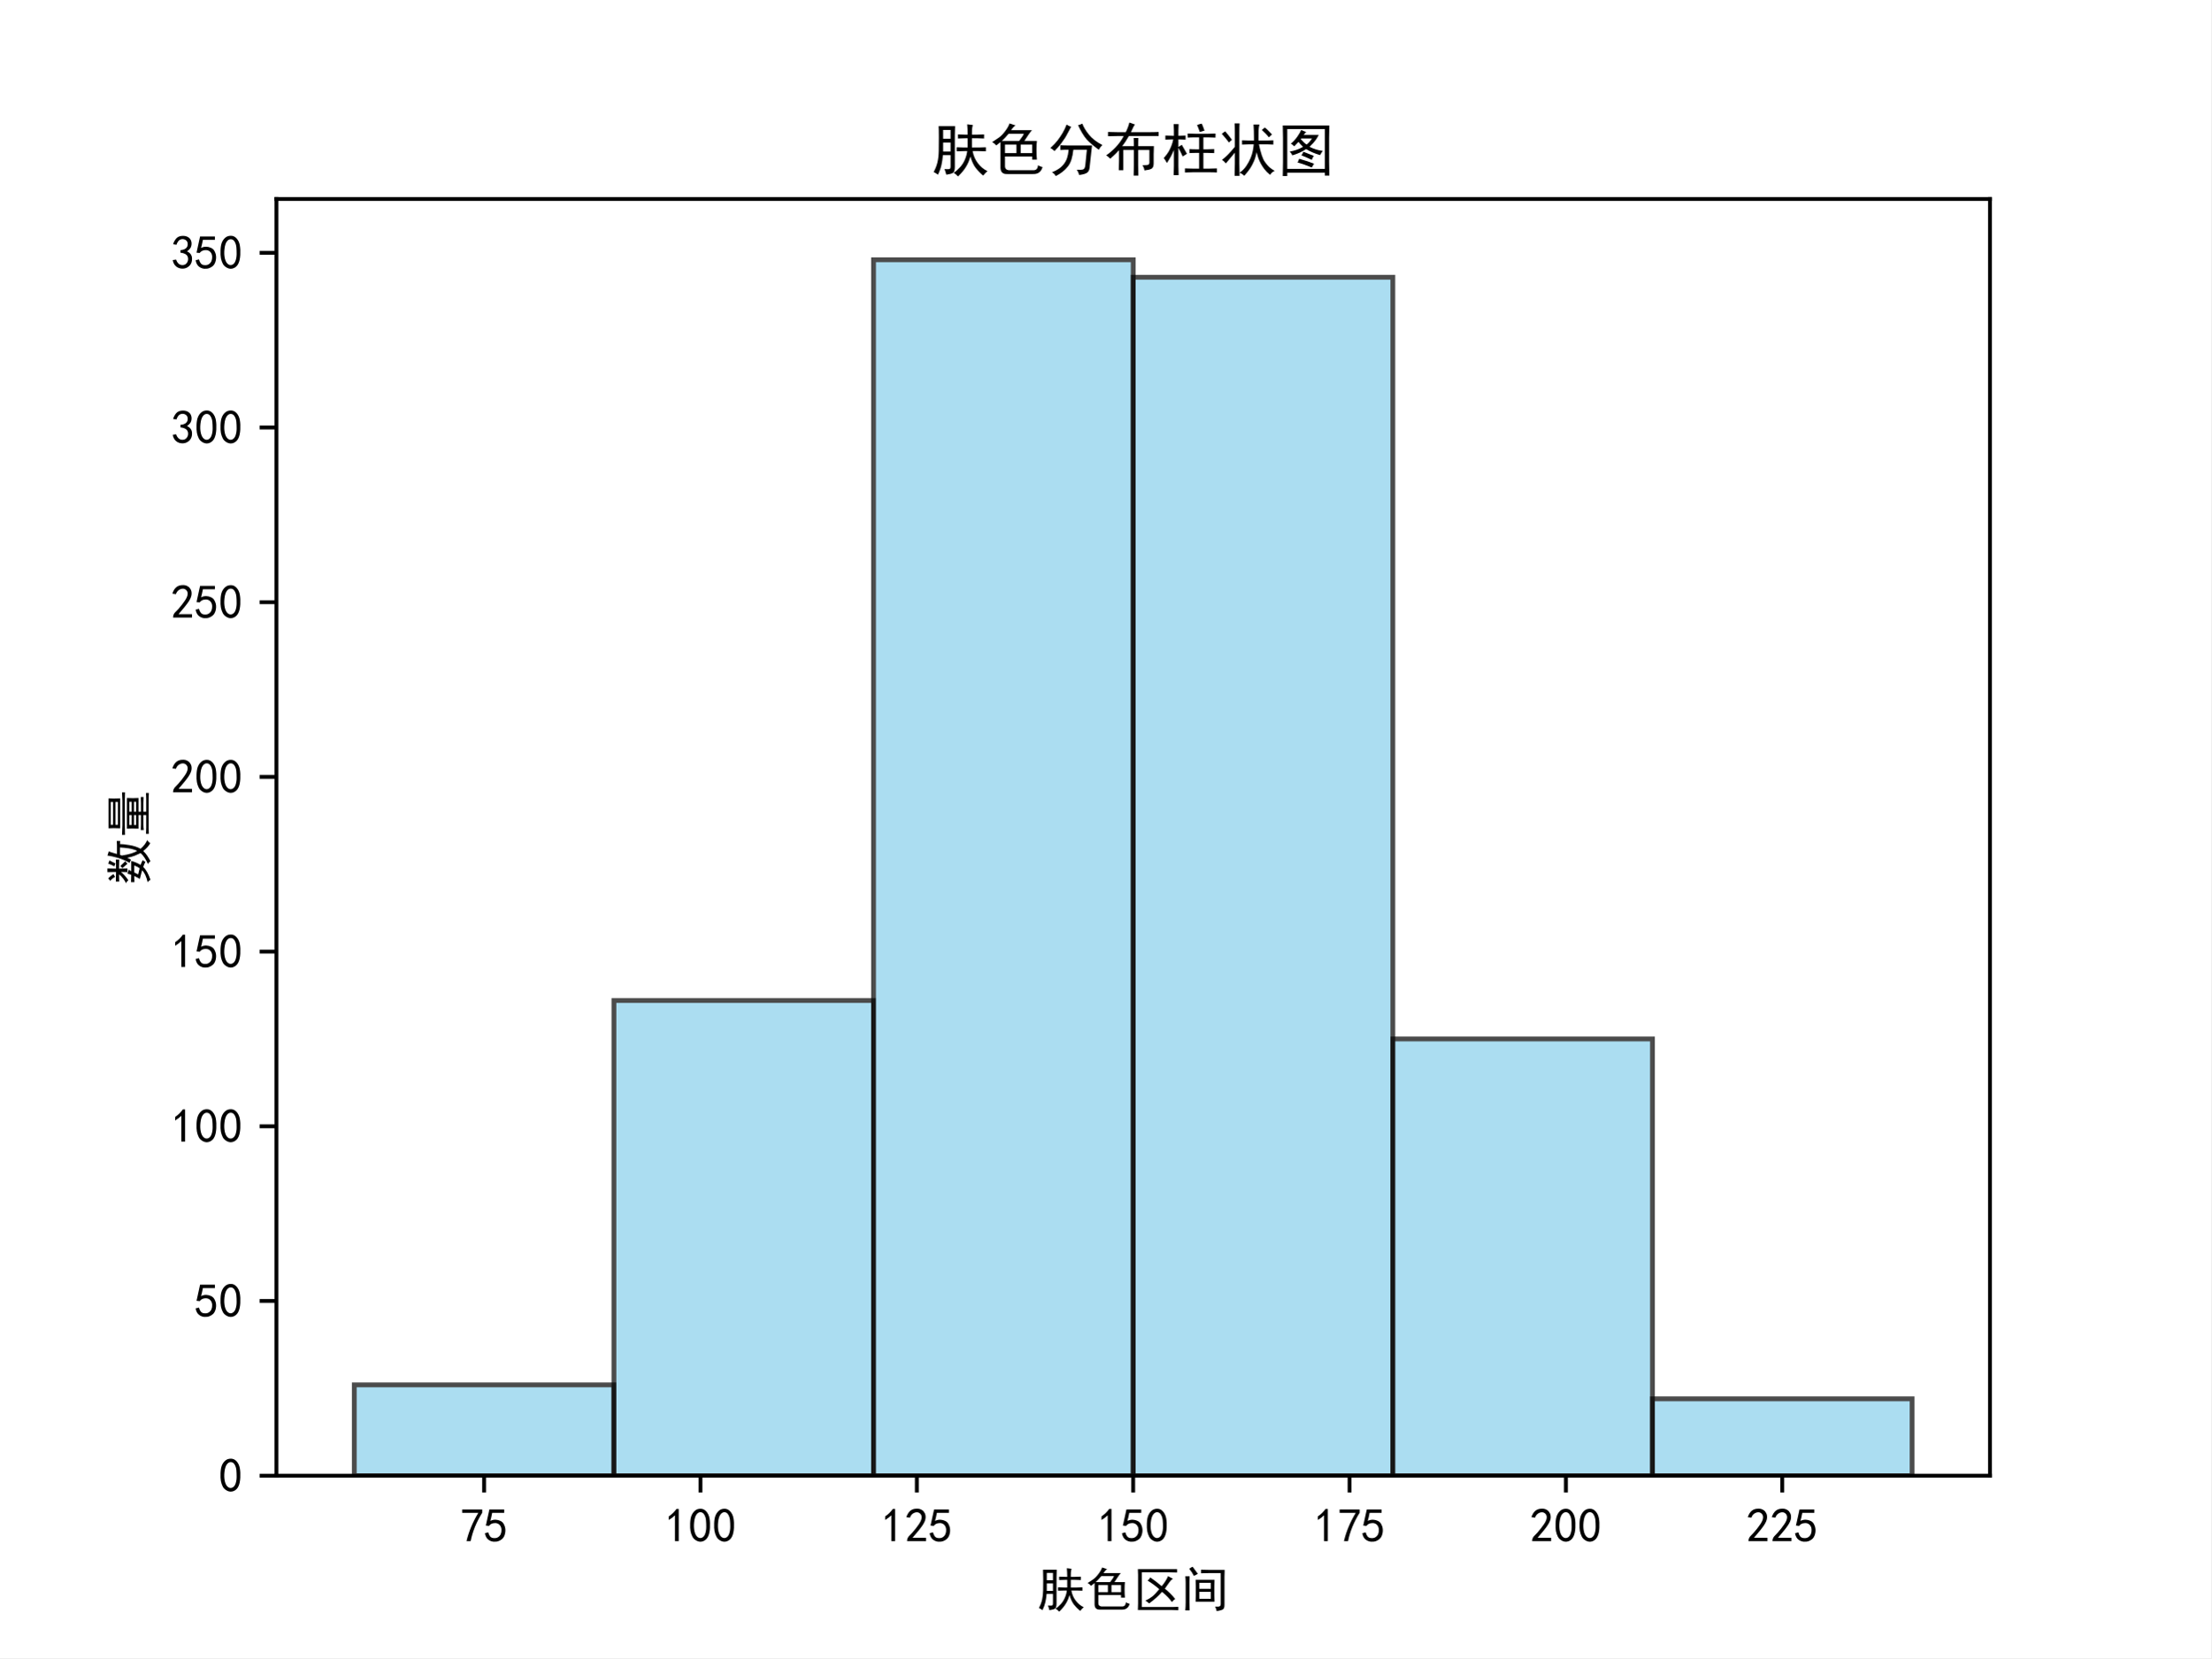
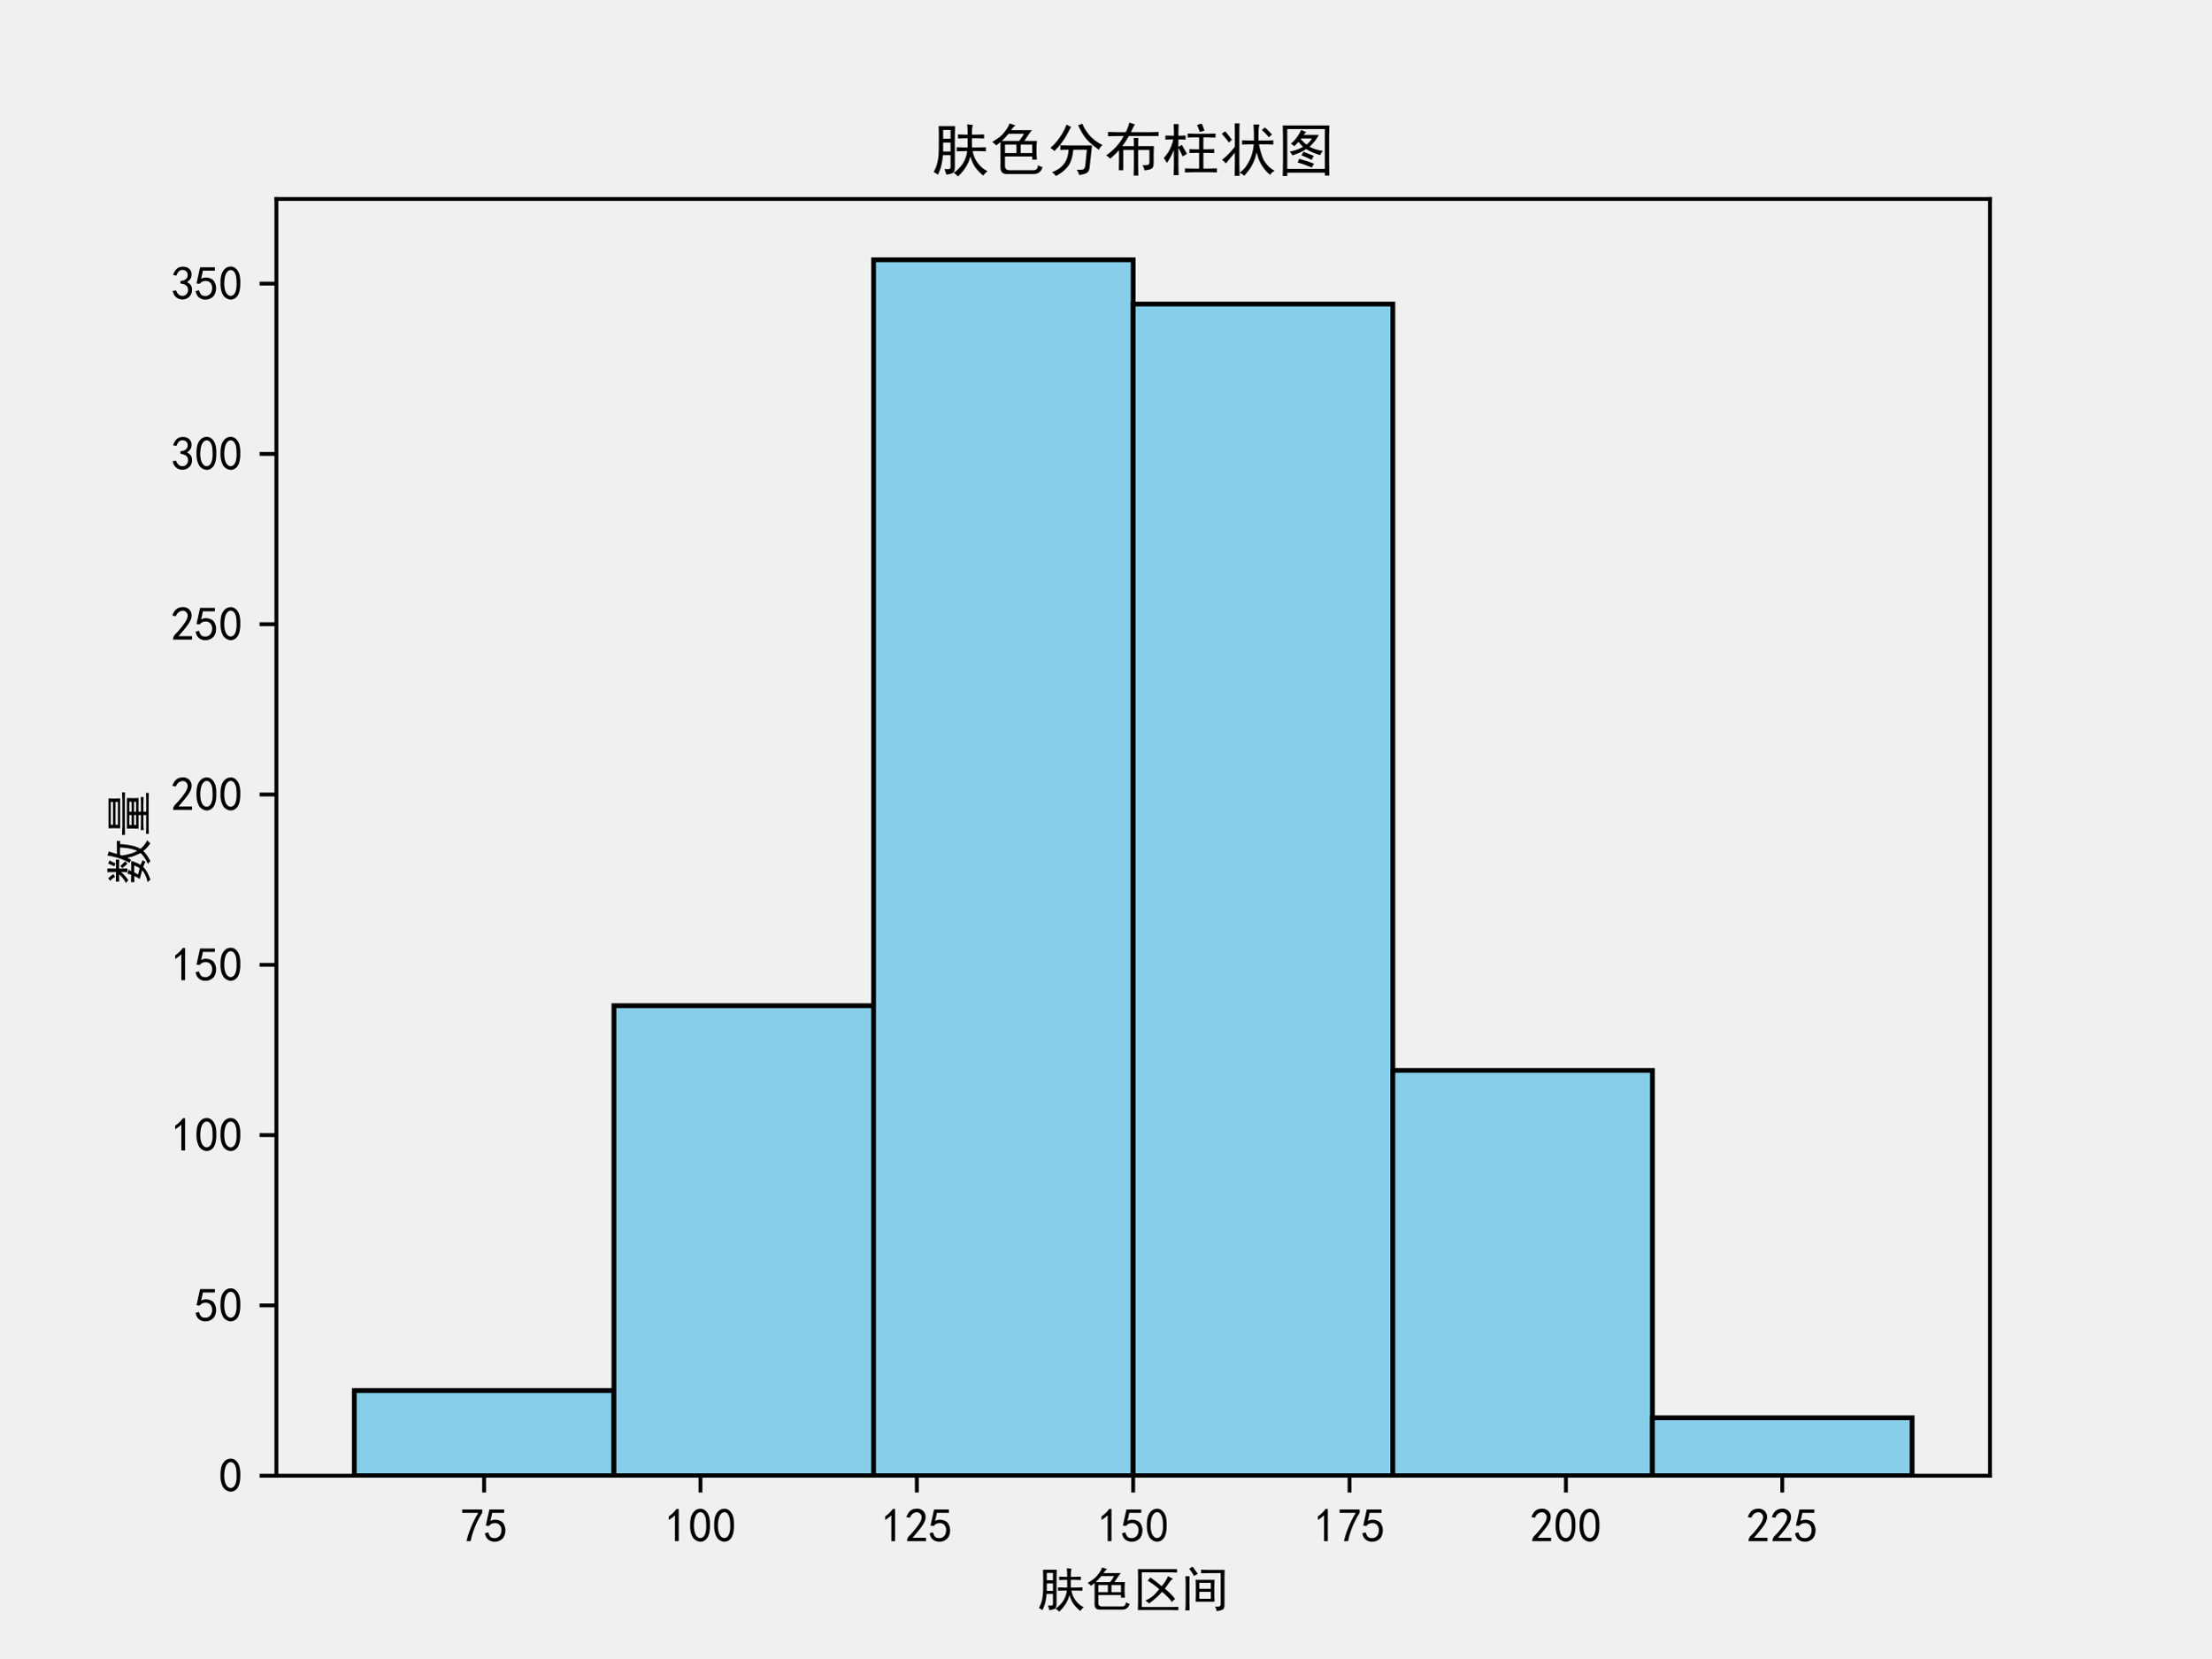
<svg xmlns="http://www.w3.org/2000/svg" xmlns:xlink="http://www.w3.org/1999/xlink" width="460.8pt" height="345.6pt" viewBox="0 0 460.8 345.6" version="1.1">
  <defs>
    <style type="text/css">*{stroke-linejoin: round; stroke-linecap: butt}</style>
  </defs>
  <g id="figure_1">
    <g id="patch_1">
-       <path d="M 0 345.6  L 460.8 345.6  L 460.8 0  L 0 0  z " style="fill: #ffffff" />
+       <path d="M 0 345.6  L 460.8 345.6  L 460.8 0  L 0 0  L 0 345.6  z " style="fill: none" />
    </g>
    <g id="axes_1">
      <g id="patch_2">
-         <path d="M 57.6 307.584  L 414.72 307.584  L 414.72 41.472  L 57.6 41.472  z " style="fill: #ffffff" />
+         <path d="M 57.6 307.584  L 414.72 307.584  L 414.72 41.472  L 57.6 41.472  L 57.6 307.584  z " style="fill: none" />
      </g>
      <g id="patch_3">
-         <path d="M 73.833 307.584  L 127.942 307.584  L 127.942 288.649  L 73.833 288.649  z " clip-path="url(#pf8bb73a01a)" style="fill: #87ceeb; opacity: 0.7; stroke: #000000; stroke-linejoin: miter" />
+         <path d="M 73.833 307.584  L 127.942 307.584  L 127.942 289.836  L 73.833 289.836  z " clip-path="url(#p8bb78183ad)" style="fill: #87ceeb; stroke: #000000; stroke-linejoin: miter" />
      </g>
      <g id="patch_4">
-         <path d="M 127.942 307.584  L 182.051 307.584  L 182.051 208.538  L 127.942 208.538  z " clip-path="url(#pf8bb73a01a)" style="fill: #87ceeb; opacity: 0.7; stroke: #000000; stroke-linejoin: miter" />
+         <path d="M 127.942 307.584  L 182.051 307.584  L 182.051 209.616  L 127.942 209.616  z " clip-path="url(#p8bb78183ad)" style="fill: #87ceeb; stroke: #000000; stroke-linejoin: miter" />
      </g>
      <g id="patch_5">
-         <path d="M 182.051 307.584  L 236.16 307.584  L 236.16 54.144  L 182.051 54.144  z " clip-path="url(#pf8bb73a01a)" style="fill: #87ceeb; opacity: 0.7; stroke: #000000; stroke-linejoin: miter" />
+         <path d="M 182.051 307.584  L 236.16 307.584  L 236.16 54.144  L 182.051 54.144  z " clip-path="url(#p8bb78183ad)" style="fill: #87ceeb; stroke: #000000; stroke-linejoin: miter" />
      </g>
      <g id="patch_6">
-         <path d="M 236.16 307.584  L 290.269 307.584  L 290.269 57.785  L 236.16 57.785  z " clip-path="url(#pf8bb73a01a)" style="fill: #87ceeb; opacity: 0.7; stroke: #000000; stroke-linejoin: miter" />
+         <path d="M 236.16 307.584  L 290.269 307.584  L 290.269 63.373  L 236.16 63.373  z " clip-path="url(#p8bb78183ad)" style="fill: #87ceeb; stroke: #000000; stroke-linejoin: miter" />
      </g>
      <g id="patch_7">
-         <path d="M 290.269 307.584  L 344.378 307.584  L 344.378 216.55  L 290.269 216.55  z " clip-path="url(#pf8bb73a01a)" style="fill: #87ceeb; opacity: 0.7; stroke: #000000; stroke-linejoin: miter" />
+         <path d="M 290.269 307.584  L 344.378 307.584  L 344.378 223.104  L 290.269 223.104  z " clip-path="url(#p8bb78183ad)" style="fill: #87ceeb; stroke: #000000; stroke-linejoin: miter" />
      </g>
      <g id="patch_8">
-         <path d="M 344.378 307.584  L 398.487 307.584  L 398.487 291.562  L 344.378 291.562  z " clip-path="url(#pf8bb73a01a)" style="fill: #87ceeb; opacity: 0.7; stroke: #000000; stroke-linejoin: miter" />
+         <path d="M 344.378 307.584  L 398.487 307.584  L 398.487 295.515  L 344.378 295.515  z " clip-path="url(#p8bb78183ad)" style="fill: #87ceeb; stroke: #000000; stroke-linejoin: miter" />
      </g>
      <g id="matplotlib.axis_1">
        <g id="xtick_1">
          <g id="line2d_1">
            <defs>
-               <path id="mb072a1cb83" d="M 0 0  L 0 3.5  " style="stroke: #000000; stroke-width: 0.8" />
+               <path id="m4b4899b42a" d="M 0 0  L 0 3.5  " style="stroke: #000000; stroke-width: 0.8" />
            </defs>
            <g>
-               <use xlink:href="#mb072a1cb83" x="100.887" y="307.584" style="stroke: #000000; stroke-width: 0.8" />
+               <use xlink:href="#m4b4899b42a" x="100.887" y="307.584" style="stroke: #000000; stroke-width: 0.8" />
            </g>
          </g>
          <g id="text_1">
            <g transform="translate(95.88727 321.459) scale(0.1 -0.1)">
              <defs>
                <path id="SimHei-37" d="M 850 150  Q 1300 2050 2425 3925  L 275 3925  L 275 4375  L 2950 4375  L 2950 3950  Q 1775 2050 1400 150  L 850 150  z " transform="scale(0.015625)" />
                <path id="SimHei-35" d="M 550 1325  Q 725 650 1150 575  Q 1575 500 1837 662  Q 2100 825 2212 1087  Q 2325 1350 2312 1675  Q 2300 2000 2137 2225  Q 1975 2450 1725 2525  Q 1475 2600 1162 2525  Q 850 2450 650 2175  L 225 2225  Q 275 2375 700 4375  L 2675 4375  L 2675 3925  L 1075 3925  Q 950 3250 825 2850  Q 1200 3025 1525 3012  Q 1850 3000 2150 2862  Q 2450 2725 2587 2487  Q 2725 2250 2787 2012  Q 2850 1775 2837 1500  Q 2825 1225 2725 937  Q 2625 650 2425 462  Q 2225 275 1937 162  Q 1650 50 1275 75  Q 900 100 562 350  Q 225 600 100 1200  L 550 1325  z " transform="scale(0.015625)" />
              </defs>
              <use xlink:href="#SimHei-37" />
              <use xlink:href="#SimHei-35" x="50" />
            </g>
          </g>
        </g>
        <g id="xtick_2">
          <g id="line2d_2">
            <g>
-               <use xlink:href="#mb072a1cb83" x="145.978" y="307.584" style="stroke: #000000; stroke-width: 0.8" />
+               <use xlink:href="#m4b4899b42a" x="145.978" y="307.584" style="stroke: #000000; stroke-width: 0.8" />
            </g>
          </g>
          <g id="text_2">
            <g transform="translate(138.4782 321.459) scale(0.1 -0.1)">
              <defs>
                <path id="SimHei-31" d="M 1400 3600  Q 1075 3275 575 2975  L 575 3450  Q 1200 3875 1600 4450  L 1900 4450  L 1900 150  L 1400 150  L 1400 3600  z " transform="scale(0.015625)" />
                <path id="SimHei-30" d="M 225 2537  Q 250 3200 412 3587  Q 575 3975 875 4225  Q 1175 4475 1612 4475  Q 2050 4475 2375 4112  Q 2700 3750 2800 3200  Q 2900 2650 2862 1937  Q 2825 1225 2612 775  Q 2400 325 1975 150  Q 1550 -25 1125 187  Q 700 400 525 750  Q 350 1100 275 1487  Q 200 1875 225 2537  z M 750 2687  Q 675 2000 800 1462  Q 925 925 1212 700  Q 1500 475 1800 612  Q 2100 750 2237 1162  Q 2375 1575 2375 2062  Q 2375 2550 2337 2950  Q 2300 3350 2112 3675  Q 1925 4000 1612 4012  Q 1300 4025 1062 3700  Q 825 3375 750 2687  z " transform="scale(0.015625)" />
              </defs>
              <use xlink:href="#SimHei-31" />
              <use xlink:href="#SimHei-30" x="50" />
              <use xlink:href="#SimHei-30" x="100" />
            </g>
          </g>
        </g>
        <g id="xtick_3">
          <g id="line2d_3">
            <g>
-               <use xlink:href="#mb072a1cb83" x="191.069" y="307.584" style="stroke: #000000; stroke-width: 0.8" />
+               <use xlink:href="#m4b4899b42a" x="191.069" y="307.584" style="stroke: #000000; stroke-width: 0.8" />
            </g>
          </g>
          <g id="text_3">
            <g transform="translate(183.5691 321.459) scale(0.1 -0.1)">
              <defs>
                <path id="SimHei-32" d="M 300 250  Q 325 625 650 925  Q 975 1225 1475 1862  Q 1975 2500 2125 2850  Q 2275 3200 2237 3450  Q 2200 3700 2000 3862  Q 1800 4025 1537 4000  Q 1275 3975 1037 3800  Q 800 3625 675 3275  L 200 3350  Q 400 3925 712 4187  Q 1025 4450 1450 4475  Q 1700 4500 1900 4462  Q 2100 4425 2312 4287  Q 2525 4150 2662 3875  Q 2800 3600 2762 3212  Q 2725 2825 2375 2287  Q 2025 1750 1025 600  L 2825 600  L 2825 150  L 300 150  L 300 250  z " transform="scale(0.015625)" />
              </defs>
              <use xlink:href="#SimHei-31" />
              <use xlink:href="#SimHei-32" x="50" />
              <use xlink:href="#SimHei-35" x="100" />
            </g>
          </g>
        </g>
        <g id="xtick_4">
          <g id="line2d_4">
            <g>
-               <use xlink:href="#mb072a1cb83" x="236.16" y="307.584" style="stroke: #000000; stroke-width: 0.8" />
+               <use xlink:href="#m4b4899b42a" x="236.16" y="307.584" style="stroke: #000000; stroke-width: 0.8" />
            </g>
          </g>
          <g id="text_4">
            <g transform="translate(228.66 321.459) scale(0.1 -0.1)">
              <use xlink:href="#SimHei-31" />
              <use xlink:href="#SimHei-35" x="50" />
              <use xlink:href="#SimHei-30" x="100" />
            </g>
          </g>
        </g>
        <g id="xtick_5">
          <g id="line2d_5">
            <g>
-               <use xlink:href="#mb072a1cb83" x="281.251" y="307.584" style="stroke: #000000; stroke-width: 0.8" />
+               <use xlink:href="#m4b4899b42a" x="281.251" y="307.584" style="stroke: #000000; stroke-width: 0.8" />
            </g>
          </g>
          <g id="text_5">
            <g transform="translate(273.7509 321.459) scale(0.1 -0.1)">
              <use xlink:href="#SimHei-31" />
              <use xlink:href="#SimHei-37" x="50" />
              <use xlink:href="#SimHei-35" x="100" />
            </g>
          </g>
        </g>
        <g id="xtick_6">
          <g id="line2d_6">
            <g>
-               <use xlink:href="#mb072a1cb83" x="326.342" y="307.584" style="stroke: #000000; stroke-width: 0.8" />
+               <use xlink:href="#m4b4899b42a" x="326.342" y="307.584" style="stroke: #000000; stroke-width: 0.8" />
            </g>
          </g>
          <g id="text_6">
            <g transform="translate(318.8418 321.459) scale(0.1 -0.1)">
              <use xlink:href="#SimHei-32" />
              <use xlink:href="#SimHei-30" x="50" />
              <use xlink:href="#SimHei-30" x="100" />
            </g>
          </g>
        </g>
        <g id="xtick_7">
          <g id="line2d_7">
            <g>
-               <use xlink:href="#mb072a1cb83" x="371.433" y="307.584" style="stroke: #000000; stroke-width: 0.8" />
+               <use xlink:href="#m4b4899b42a" x="371.433" y="307.584" style="stroke: #000000; stroke-width: 0.8" />
            </g>
          </g>
          <g id="text_7">
            <g transform="translate(363.9327 321.459) scale(0.1 -0.1)">
              <use xlink:href="#SimHei-32" />
              <use xlink:href="#SimHei-32" x="50" />
              <use xlink:href="#SimHei-35" x="100" />
            </g>
          </g>
        </g>
        <g id="text_8">
          <g transform="translate(216.16 334.834) scale(0.1 -0.1)">
            <defs>
              <path id="SimHei-80a4" d="M 1425 125  Q 1825 100 1962 125  Q 2100 150 2100 425  L 2100 1675  L 1250 1675  Q 1200 1075 1087 575  Q 975 75 700 -500  Q 475 -325 225 -200  Q 525 350 650 900  Q 775 1450 787 2137  Q 800 2825 800 3650  Q 800 4500 775 4900  L 2600 4900  Q 2575 4375 2575 3900  L 2575 375  Q 2575 -175 2362 -300  Q 2150 -425 1625 -500  Q 1550 -175 1425 125  z M 5725 -600  Q 5225 -175 4887 262  Q 4550 700 4300 1525  Q 4150 925 3825 387  Q 3500 -150 2925 -700  Q 2725 -450 2450 -300  Q 2800 -50 3137 312  Q 3475 675 3687 1162  Q 3900 1650 3950 2125  L 3650 2125  Q 3225 2125 2775 2100  L 2775 2550  Q 3175 2525 3600 2525  L 4000 2525  L 4000 3550  L 3750 3550  Q 3475 3550 2925 3525  L 2925 3975  Q 3475 3950 3725 3950  L 4000 3950  Q 4000 4550 3950 5100  Q 4375 5050 4575 5025  Q 4500 4750 4487 4525  Q 4475 4300 4475 3950  L 5025 3950  Q 5425 3950 5825 3975  L 5825 3525  Q 5425 3550 5050 3550  L 4475 3550  L 4475 2525  L 5225 2525  Q 5600 2525 6025 2550  L 6025 2100  Q 5625 2125 5225 2125  L 4550 2125  Q 4625 1725 4775 1387  Q 4925 1050 5137 775  Q 5350 500 5612 275  Q 5875 50 6200 -100  Q 5925 -350 5725 -600  z M 2100 2075  L 2100 3075  L 1275 3075  L 1275 2075  L 2100 2075  z M 2100 3500  L 2100 4475  L 1275 4475  L 1275 3500  L 2100 3500  z " transform="scale(0.015625)" />
              <path id="SimHei-8272" d="M 2925 4975  Q 2725 4875 2425 4450  L 4750 4450  Q 4625 4325 4375 3962  Q 4125 3600 3900 3250  L 5300 3250  Q 5250 2950 5250 2250  Q 5250 1575 5300 1175  L 4775 1175  L 4775 1525  L 1750 1525  L 1750 400  Q 1775 50 2150 0  L 4850 0  Q 5375 -50 5425 550  Q 5650 400 5925 350  Q 5700 -450 4875 -425  L 1975 -425  Q 1275 -450 1250 250  L 1250 3125  Q 1025 2950 775 2750  Q 600 2975 325 3125  Q 725 3375 1075 3625  Q 1425 3875 1787 4362  Q 2150 4850 2250 5200  L 2925 4975  z M 3325 3250  Q 3750 3800 3850 4050  L 2150 4050  Q 1800 3625 1400 3250  L 3325 3250  z M 3025 1900  L 3025 2850  L 1750 2850  L 1750 1900  L 3025 1900  z M 4775 1900  L 4775 2850  L 3500 2850  L 3500 1900  L 4775 1900  z " transform="scale(0.015625)" />
              <path id="SimHei-533a" d="M 5850 4525  Q 5475 4550 4850 4550  L 1150 4550  L 1150 -75  L 5225 -75  Q 5725 -75 6025 -50  L 6025 -500  Q 5700 -475 5175 -475  L 625 -475  Q 650 125 650 400  L 650 4200  Q 650 4625 625 4975  L 5850 4975  L 5850 4525  z M 2275 3875  Q 3150 3275 3800 2700  Q 4375 3375 4650 4050  Q 4925 3875 5300 3700  Q 5025 3525 4825 3225  Q 4625 2925 4225 2375  Q 5075 1675 5600 1000  Q 5300 800 5175 575  Q 4775 1175 3850 1950  Q 3475 1525 3087 1175  Q 2700 825 2125 400  Q 1900 625 1625 775  Q 2125 1000 2525 1312  Q 2925 1625 3475 2300  Q 2850 2875 1925 3450  Q 2175 3650 2275 3875  z " transform="scale(0.015625)" />
              <path id="SimHei-95f4" d="M 4450 3550  Q 4425 3075 4425 2725  L 4425 1400  Q 4425 1075 4450 625  L 1925 625  Q 1950 1075 1950 1425  L 1950 2725  Q 1950 3075 1925 3550  L 4450 3550  z M 5800 4875  Q 5775 4400 5775 3925  L 5775 250  Q 5800 -325 5462 -450  Q 5125 -575 4725 -625  Q 4700 -325 4525 -25  Q 5000 -50 5137 25  Q 5275 100 5275 350  L 5275 4450  L 3775 4450  Q 3175 4450 2650 4425  L 2650 4900  Q 3175 4875 3775 4875  L 5800 4875  z M 550 -525  Q 600 -25 600 525  L 600 3150  Q 600 3675 550 4025  L 1125 4025  Q 1100 3650 1100 3300  L 1100 500  Q 1100 0 1125 -525  L 550 -525  z M 3950 1025  L 3950 1950  L 2425 1950  L 2425 1025  L 3950 1025  z M 3950 2350  L 3950 3150  L 2425 3150  L 2425 2350  L 3950 2350  z M 1525 5300  Q 1750 5000 2225 4350  Q 1950 4225 1700 4075  Q 1450 4575 1075 5025  Q 1350 5225 1525 5300  z " transform="scale(0.015625)" />
            </defs>
            <use xlink:href="#SimHei-80a4" />
            <use xlink:href="#SimHei-8272" x="100" />
            <use xlink:href="#SimHei-533a" x="200" />
            <use xlink:href="#SimHei-95f4" x="300" />
          </g>
        </g>
      </g>
      <g id="matplotlib.axis_2">
        <g id="ytick_1">
          <g id="line2d_8">
            <defs>
-               <path id="maf720bb1b5" d="M 0 0  L -3.5 0  " style="stroke: #000000; stroke-width: 0.8" />
+               <path id="m902f08303b" d="M 0 0  L -3.5 0  " style="stroke: #000000; stroke-width: 0.8" />
            </defs>
            <g>
-               <use xlink:href="#maf720bb1b5" x="57.6" y="307.584" style="stroke: #000000; stroke-width: 0.8" />
+               <use xlink:href="#m902f08303b" x="57.6" y="307.584" style="stroke: #000000; stroke-width: 0.8" />
            </g>
          </g>
          <g id="text_9">
            <g transform="translate(45.6 311.0215) scale(0.1 -0.1)">
              <use xlink:href="#SimHei-30" />
            </g>
          </g>
        </g>
        <g id="ytick_2">
          <g id="line2d_9">
            <g>
-               <use xlink:href="#maf720bb1b5" x="57.6" y="271.17" style="stroke: #000000; stroke-width: 0.8" />
+               <use xlink:href="#m902f08303b" x="57.6" y="272.088" style="stroke: #000000; stroke-width: 0.8" />
            </g>
          </g>
          <g id="text_10">
-             <g transform="translate(40.6 274.6077) scale(0.1 -0.1)">
+             <g transform="translate(40.6 275.5257) scale(0.1 -0.1)">
              <use xlink:href="#SimHei-35" />
              <use xlink:href="#SimHei-30" x="50" />
            </g>
          </g>
        </g>
        <g id="ytick_3">
          <g id="line2d_10">
            <g>
-               <use xlink:href="#maf720bb1b5" x="57.6" y="234.756" style="stroke: #000000; stroke-width: 0.8" />
+               <use xlink:href="#m902f08303b" x="57.6" y="236.592" style="stroke: #000000; stroke-width: 0.8" />
            </g>
          </g>
          <g id="text_11">
-             <g transform="translate(35.6 238.1939) scale(0.1 -0.1)">
+             <g transform="translate(35.6 240.0299) scale(0.1 -0.1)">
              <use xlink:href="#SimHei-31" />
              <use xlink:href="#SimHei-30" x="50" />
              <use xlink:href="#SimHei-30" x="100" />
            </g>
          </g>
        </g>
        <g id="ytick_4">
          <g id="line2d_11">
            <g>
-               <use xlink:href="#maf720bb1b5" x="57.6" y="198.343" style="stroke: #000000; stroke-width: 0.8" />
+               <use xlink:href="#m902f08303b" x="57.6" y="201.097" style="stroke: #000000; stroke-width: 0.8" />
            </g>
          </g>
          <g id="text_12">
-             <g transform="translate(35.6 201.7801) scale(0.1 -0.1)">
+             <g transform="translate(35.6 204.5341) scale(0.1 -0.1)">
              <use xlink:href="#SimHei-31" />
              <use xlink:href="#SimHei-35" x="50" />
              <use xlink:href="#SimHei-30" x="100" />
            </g>
          </g>
        </g>
        <g id="ytick_5">
          <g id="line2d_12">
            <g>
-               <use xlink:href="#maf720bb1b5" x="57.6" y="161.929" style="stroke: #000000; stroke-width: 0.8" />
+               <use xlink:href="#m902f08303b" x="57.6" y="165.601" style="stroke: #000000; stroke-width: 0.8" />
            </g>
          </g>
          <g id="text_13">
-             <g transform="translate(35.6 165.3663) scale(0.1 -0.1)">
+             <g transform="translate(35.6 169.0383) scale(0.1 -0.1)">
              <use xlink:href="#SimHei-32" />
              <use xlink:href="#SimHei-30" x="50" />
              <use xlink:href="#SimHei-30" x="100" />
            </g>
          </g>
        </g>
        <g id="ytick_6">
          <g id="line2d_13">
            <g>
-               <use xlink:href="#maf720bb1b5" x="57.6" y="125.515" style="stroke: #000000; stroke-width: 0.8" />
+               <use xlink:href="#m902f08303b" x="57.6" y="130.105" style="stroke: #000000; stroke-width: 0.8" />
            </g>
          </g>
          <g id="text_14">
-             <g transform="translate(35.6 128.9525) scale(0.1 -0.1)">
+             <g transform="translate(35.6 133.5425) scale(0.1 -0.1)">
              <use xlink:href="#SimHei-32" />
              <use xlink:href="#SimHei-35" x="50" />
              <use xlink:href="#SimHei-30" x="100" />
            </g>
          </g>
        </g>
        <g id="ytick_7">
          <g id="line2d_14">
            <g>
-               <use xlink:href="#maf720bb1b5" x="57.6" y="89.101" style="stroke: #000000; stroke-width: 0.8" />
+               <use xlink:href="#m902f08303b" x="57.6" y="94.609" style="stroke: #000000; stroke-width: 0.8" />
            </g>
          </g>
          <g id="text_15">
-             <g transform="translate(35.6 92.53874) scale(0.1 -0.1)">
+             <g transform="translate(35.6 98.04671) scale(0.1 -0.1)">
              <defs>
                <path id="SimHei-33" d="M 250 1225  L 700 1300  Q 800 975 1025 762  Q 1250 550 1587 562  Q 1925 575 2125 837  Q 2325 1100 2300 1437  Q 2275 1775 2037 1962  Q 1800 2150 1275 2225  L 1275 2550  Q 1800 2600 2037 2825  Q 2275 3050 2250 3412  Q 2225 3775 1925 3937  Q 1625 4100 1287 3975  Q 950 3850 750 3275  L 300 3350  Q 450 3800 712 4100  Q 975 4400 1425 4450  Q 1875 4500 2212 4337  Q 2550 4175 2687 3837  Q 2825 3500 2725 3100  Q 2625 2700 2150 2400  Q 2500 2250 2687 1950  Q 2875 1650 2812 1162  Q 2750 675 2375 375  Q 2000 75 1525 87  Q 1050 100 700 387  Q 350 675 250 1225  z " transform="scale(0.015625)" />
              </defs>
              <use xlink:href="#SimHei-33" />
              <use xlink:href="#SimHei-30" x="50" />
              <use xlink:href="#SimHei-30" x="100" />
            </g>
          </g>
        </g>
        <g id="ytick_8">
          <g id="line2d_15">
            <g>
-               <use xlink:href="#maf720bb1b5" x="57.6" y="52.687" style="stroke: #000000; stroke-width: 0.8" />
+               <use xlink:href="#m902f08303b" x="57.6" y="59.113" style="stroke: #000000; stroke-width: 0.8" />
            </g>
          </g>
          <g id="text_16">
-             <g transform="translate(35.6 56.12495) scale(0.1 -0.1)">
+             <g transform="translate(35.6 62.55091) scale(0.1 -0.1)">
              <use xlink:href="#SimHei-33" />
              <use xlink:href="#SimHei-35" x="50" />
              <use xlink:href="#SimHei-30" x="100" />
            </g>
          </g>
        </g>
        <g id="text_17">
          <g transform="translate(30.35 184.528) rotate(-90) scale(0.1 -0.1)">
            <defs>
              <path id="SimHei-6570" d="M 4525 4925  Q 4475 4800 4400 4587  Q 4325 4375 4175 3825  L 5325 3825  Q 5575 3825 5925 3850  L 5925 3400  Q 5650 3425 5500 3425  Q 5500 3025 5362 2162  Q 5225 1300 4875 675  Q 5125 375 5437 137  Q 5750 -100 6025 -200  Q 5725 -425 5625 -625  Q 5325 -450 5075 -225  Q 4825 0 4575 325  Q 4300 25 3987 -187  Q 3675 -400 3200 -650  Q 3075 -425 2850 -300  Q 3225 -150 3650 125  Q 4075 400 4300 675  Q 4125 1025 3962 1425  Q 3800 1825 3675 2475  Q 3600 2275 3425 1950  Q 3250 2050 3000 2150  Q 3400 2850 3650 3675  Q 3900 4500 3975 5100  Q 4275 4975 4525 4925  z M 2100 2250  Q 2000 2150 1875 1925  L 3250 1925  Q 3100 1300 2725 675  Q 3125 525 3350 400  Q 3225 225 3125 25  Q 2900 175 2450 325  Q 1950 -225 725 -650  Q 600 -375 400 -275  Q 1575 0 2000 475  Q 1300 650 850 775  Q 1000 1000 1250 1525  Q 1000 1525 425 1500  L 425 1950  Q 900 1925 1400 1925  Q 1500 2150 1550 2425  Q 1825 2325 2100 2250  z M 1775 3950  Q 1775 4550 1750 5100  L 2250 5100  Q 2225 4575 2225 3950  Q 3075 3950 3425 3975  L 3425 3525  Q 3075 3550 2225 3550  Q 2225 2825 2250 2425  L 1750 2425  Q 1775 2775 1775 3300  Q 1650 3100 1300 2787  Q 950 2475 650 2300  Q 525 2525 275 2625  Q 500 2700 875 2975  Q 1250 3250 1450 3550  Q 950 3550 500 3525  L 500 3975  Q 925 3950 1775 3950  z M 3975 3175  Q 4200 1700 4600 1125  Q 4850 1700 4937 2287  Q 5025 2875 5050 3425  L 4075 3425  L 3975 3175  z M 1450 1000  Q 1750 925 2275 800  Q 2475 1050 2650 1525  L 1725 1525  Q 1600 1275 1450 1000  z M 3325 4825  Q 3200 4625 3125 4450  Q 3050 4275 2925 4025  Q 2725 4125 2525 4175  Q 2725 4500 2900 5000  Q 3150 4875 3325 4825  z M 2575 3375  Q 2900 3050 3200 2725  Q 3050 2600 2875 2425  Q 2525 2850 2300 3100  Q 2450 3225 2575 3375  z M 925 5000  Q 1275 4650 1500 4300  L 1125 4075  Q 950 4425 600 4725  Q 825 4875 925 5000  z " transform="scale(0.015625)" />
              <path id="SimHei-91cf" d="M 5250 2500  Q 5225 2200 5225 1700  Q 5225 1225 5250 950  L 3425 950  L 3425 625  L 4575 625  Q 5000 625 5375 650  L 5375 275  Q 5025 300 4575 300  L 3425 300  L 3425 -75  L 5125 -75  Q 5525 -75 5925 -50  L 5925 -425  Q 5525 -400 5125 -400  L 1275 -400  Q 900 -400 475 -425  L 475 -50  Q 925 -50 1275 -75  L 2975 -75  L 2975 300  L 1725 300  Q 1350 300 975 250  L 975 650  Q 1375 625 1725 625  L 2975 625  L 2975 950  L 1150 950  Q 1175 1375 1175 1775  Q 1175 2175 1150 2500  L 5250 2500  z M 5200 4950  Q 5175 4575 5175 4250  Q 5175 3925 5200 3400  L 1200 3400  Q 1225 3925 1225 4250  Q 1225 4575 1200 4950  L 5200 4950  z M 4900 3100  Q 5500 3125 6000 3150  L 6000 2750  Q 5500 2775 4925 2775  L 1650 2775  Q 975 2775 325 2750  L 325 3150  Q 975 3125 1650 3100  L 4900 3100  z M 4725 3700  L 4725 4025  L 1675 4025  L 1675 3700  L 4725 3700  z M 4725 4350  L 4725 4650  L 1675 4650  L 1675 4350  L 4725 4350  z M 4750 1875  L 4750 2175  L 3425 2175  L 3425 1875  L 4750 1875  z M 2975 1875  L 2975 2175  L 1650 2175  L 1650 1875  L 2975 1875  z M 2975 1275  L 2975 1550  L 1650 1550  L 1650 1275  L 2975 1275  z M 4750 1275  L 4750 1550  L 3425 1550  L 3425 1275  L 4750 1275  z " transform="scale(0.015625)" />
            </defs>
            <use xlink:href="#SimHei-6570" />
            <use xlink:href="#SimHei-91cf" x="100" />
          </g>
        </g>
      </g>
      <g id="patch_9">
        <path d="M 57.6 307.584  L 57.6 41.472  " style="fill: none; stroke: #000000; stroke-width: 0.8; stroke-linejoin: miter; stroke-linecap: square" />
      </g>
      <g id="patch_10">
        <path d="M 414.72 307.584  L 414.72 41.472  " style="fill: none; stroke: #000000; stroke-width: 0.8; stroke-linejoin: miter; stroke-linecap: square" />
      </g>
      <g id="patch_11">
        <path d="M 57.6 307.584  L 414.72 307.584  " style="fill: none; stroke: #000000; stroke-width: 0.8; stroke-linejoin: miter; stroke-linecap: square" />
      </g>
      <g id="patch_12">
        <path d="M 57.6 41.472  L 414.72 41.472  " style="fill: none; stroke: #000000; stroke-width: 0.8; stroke-linejoin: miter; stroke-linecap: square" />
      </g>
      <g id="text_18">
        <g transform="translate(194.16 35.472) scale(0.12 -0.12)">
          <defs>
            <path id="SimHei-5206" d="M 1000 -650  Q 825 -375 575 -225  Q 975 -75 1300 137  Q 1625 350 1875 662  Q 2125 975 2250 1350  Q 2375 1725 2425 2275  Q 1850 2275 1500 2250  L 1500 2775  Q 1900 2750 2525 2750  L 5025 2750  Q 4975 2375 4950 2100  L 4750 250  Q 4700 -200 4350 -350  Q 4000 -500 3575 -525  Q 3550 -275 3325 50  Q 3850 25 4037 87  Q 4225 150 4275 525  L 4450 2275  L 2950 2275  Q 2875 1625 2737 1187  Q 2600 750 2350 425  Q 2100 100 1750 -175  Q 1400 -450 1000 -650  z M 3950 5175  Q 4125 4650 4662 3975  Q 5200 3300 6175 2800  Q 5975 2625 5775 2275  Q 5325 2600 4987 2887  Q 4650 3175 4425 3425  Q 4200 3675 3925 4137  Q 3650 4600 3475 5000  Q 3750 5075 3950 5175  z M 2700 4825  Q 2475 4425 2325 4125  Q 2175 3825 2025 3587  Q 1875 3350 1575 2950  Q 1275 2550 850 2125  Q 625 2350 400 2475  Q 900 2925 1187 3300  Q 1475 3675 1737 4112  Q 2000 4550 2200 5075  Q 2400 4925 2700 4825  z " transform="scale(0.015625)" />
            <path id="SimHei-5e03" d="M 2375 4225  Q 2650 4775 2775 5300  Q 3125 5175 3400 5075  Q 3275 4975 2950 4225  L 4800 4225  Q 5550 4225 6025 4250  L 6025 3800  L 2725 3800  Q 2325 3100 1975 2675  L 3275 2675  Q 3275 3225 3250 3575  L 3775 3575  Q 3750 3225 3750 2675  L 5500 2675  Q 5475 2225 5475 1775  L 5475 750  Q 5475 275 5212 150  Q 4950 25 4450 -25  Q 4400 325 4225 550  Q 4800 550 4912 625  Q 5025 700 5000 1025  L 5000 2250  L 3750 2250  L 3750 550  Q 3750 25 3775 -600  L 3250 -600  Q 3275 25 3275 550  L 3275 2250  L 2100 2250  L 2100 0  L 1600 0  Q 1625 525 1625 1025  L 1625 2225  Q 1300 1850 650 1275  Q 475 1475 200 1650  Q 750 2025 1262 2562  Q 1775 3100 2150 3800  L 1550 3800  Q 925 3800 400 3775  L 400 4250  Q 925 4225 1550 4225  L 2375 4225  z " transform="scale(0.015625)" />
            <path id="SimHei-67f1" d="M 5125 4050  Q 5550 4050 5950 4075  L 5950 3625  Q 5575 3650 5125 3650  L 4600 3650  L 4600 2325  L 5025 2325  Q 5425 2325 5800 2350  L 5800 1900  Q 5425 1925 5025 1925  L 4600 1925  L 4600 175  L 5200 175  Q 5725 175 6100 200  L 6100 -250  Q 5725 -225 5200 -225  L 3475 -225  Q 2950 -225 2550 -250  L 2550 200  Q 2950 175 3500 175  L 4125 175  L 4125 1925  L 3875 1925  Q 3375 1925 3050 1900  L 3050 2350  Q 3375 2325 3875 2325  L 4125 2325  L 4125 3650  L 3750 3650  Q 3225 3650 2850 3625  L 2850 4075  Q 3225 4050 3750 4050  L 5125 4050  z M 2200 2825  Q 2375 2525 2775 1825  Q 2525 1675 2300 1525  Q 2175 1825 1825 2500  L 1825 500  Q 1825 -25 1850 -550  L 1300 -550  Q 1325 0 1325 500  L 1325 2250  Q 1050 1550 550 800  Q 275 1275 200 1350  Q 575 1775 737 2062  Q 900 2350 1037 2687  Q 1175 3025 1250 3425  Q 825 3425 375 3400  L 375 3850  Q 825 3825 1325 3825  L 1325 4425  Q 1300 4800 1300 5125  L 1850 5125  Q 1825 4825 1825 4425  L 1825 3825  Q 2200 3825 2625 3850  L 2625 3400  Q 2200 3425 1825 3425  L 1825 2575  L 2200 2825  z M 4425 5175  Q 4500 5000 4575 4812  Q 4650 4625 4725 4400  Q 4450 4325 4200 4250  Q 4125 4450 4050 4662  Q 3975 4875 3900 5025  Q 4150 5125 4425 5175  z " transform="scale(0.015625)" />
            <path id="SimHei-72b6" d="M 2225 -275  Q 2675 25 2975 475  Q 3275 925 3450 1350  Q 3625 1775 3700 2175  Q 3775 2575 3800 2875  L 3225 2875  Q 2850 2875 2500 2850  L 2500 3325  Q 2850 3300 3200 3300  L 3825 3300  Q 3825 3975 3812 4375  Q 3800 4775 3775 5075  L 4425 5075  Q 4350 4750 4337 4412  Q 4325 4075 4325 3300  L 5350 3300  Q 5625 3300 5975 3325  L 5975 2850  Q 5625 2875 5350 2875  L 4375 2875  Q 4675 1450 5012 962  Q 5350 475 5625 262  Q 5900 50 6125 -75  Q 5775 -225 5625 -525  Q 5225 -200 4987 112  Q 4750 425 4587 725  Q 4425 1025 4312 1337  Q 4200 1650 4125 2000  Q 4000 1400 3812 975  Q 3625 550 3425 237  Q 3225 -75 2750 -625  Q 2525 -400 2225 -275  z M 2225 5200  Q 2200 4825 2200 4250  L 2200 775  Q 2200 50 2225 -625  L 1675 -625  Q 1700 75 1700 775  L 1700 1950  Q 1525 1750 1200 1350  Q 875 950 700 750  Q 500 1000 275 1150  Q 575 1375 912 1712  Q 1250 2050 1700 2600  L 1700 4250  Q 1700 4825 1675 5200  L 2225 5200  z M 625 4325  Q 800 4125 1000 3875  Q 1200 3625 1375 3375  Q 1175 3225 1050 3075  Q 850 3350 250 4050  Q 400 4175 625 4325  z M 5475 3650  Q 5250 3975 4700 4475  Q 4900 4625 5025 4750  Q 5250 4575 5425 4387  Q 5600 4200 5825 3975  Q 5625 3800 5475 3650  z " transform="scale(0.015625)" />
            <path id="SimHei-56fe" d="M 5800 4975  Q 5775 4350 5775 3600  L 5775 925  Q 5775 150 5800 -600  L 5300 -600  L 5300 -275  L 1125 -275  L 1125 -650  L 625 -650  Q 650 125 650 950  L 650 3600  Q 650 4325 625 4975  L 5800 4975  z M 5300 150  L 5300 4575  L 1125 4575  L 1125 150  L 5300 150  z M 3225 4250  Q 3075 4100 2950 3925  L 4625 3925  Q 4525 3700 4300 3375  Q 4075 3050 3600 2600  Q 4350 2225 5075 2150  Q 4900 1925 4775 1675  Q 3850 1950 3225 2350  Q 2500 1875 1675 1650  Q 1600 1875 1400 2075  Q 2200 2200 2875 2600  Q 2525 2925 2375 3150  Q 2150 2900 1900 2650  Q 1725 2850 1525 2950  Q 1950 3300 2250 3737  Q 2550 4175 2675 4475  Q 2925 4350 3225 4250  z M 2450 1275  Q 3550 950 4100 725  Q 3975 525 3850 300  Q 2825 725 2275 850  Q 2375 1050 2450 1275  z M 2925 2050  Q 3775 1700 4075 1600  Q 3950 1400 3850 1150  Q 3000 1550 2700 1650  Q 2825 1825 2925 2050  z M 2625 3450  Q 3000 3025 3275 2850  Q 3600 3100 3875 3525  L 2675 3525  L 2625 3450  z " transform="scale(0.015625)" />
          </defs>
          <use xlink:href="#SimHei-80a4" />
          <use xlink:href="#SimHei-8272" x="100" />
          <use xlink:href="#SimHei-5206" x="200" />
          <use xlink:href="#SimHei-5e03" x="300" />
          <use xlink:href="#SimHei-67f1" x="400" />
          <use xlink:href="#SimHei-72b6" x="500" />
          <use xlink:href="#SimHei-56fe" x="600" />
        </g>
      </g>
    </g>
  </g>
  <defs>
-     <clipPath id="pf8bb73a01a">
+     <clipPath id="p8bb78183ad">
      <rect x="57.6" y="41.472" width="357.12" height="266.112" />
    </clipPath>
  </defs>
</svg>
